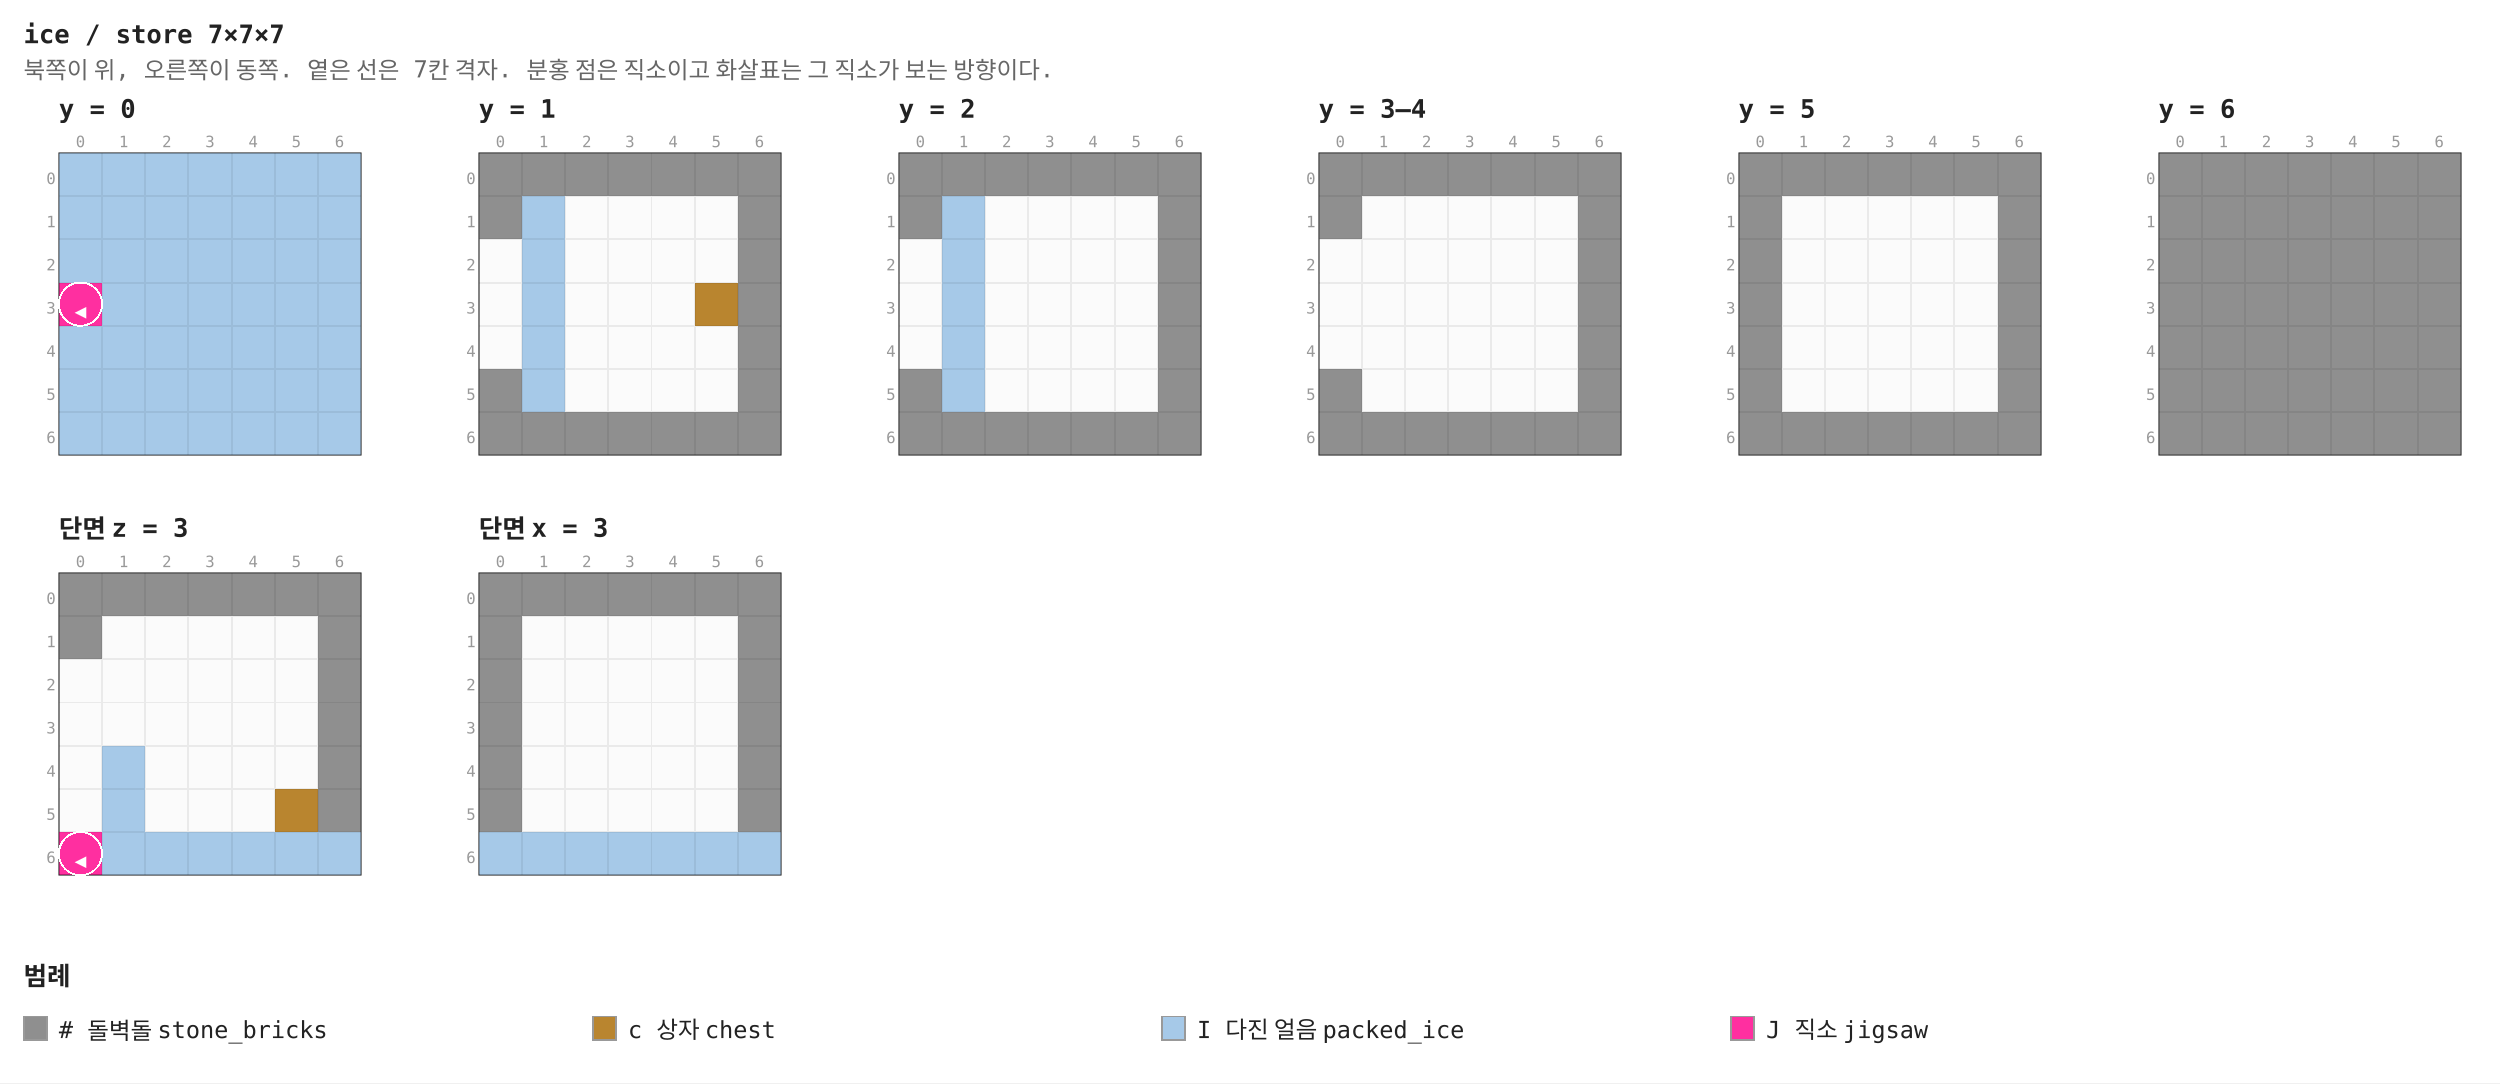
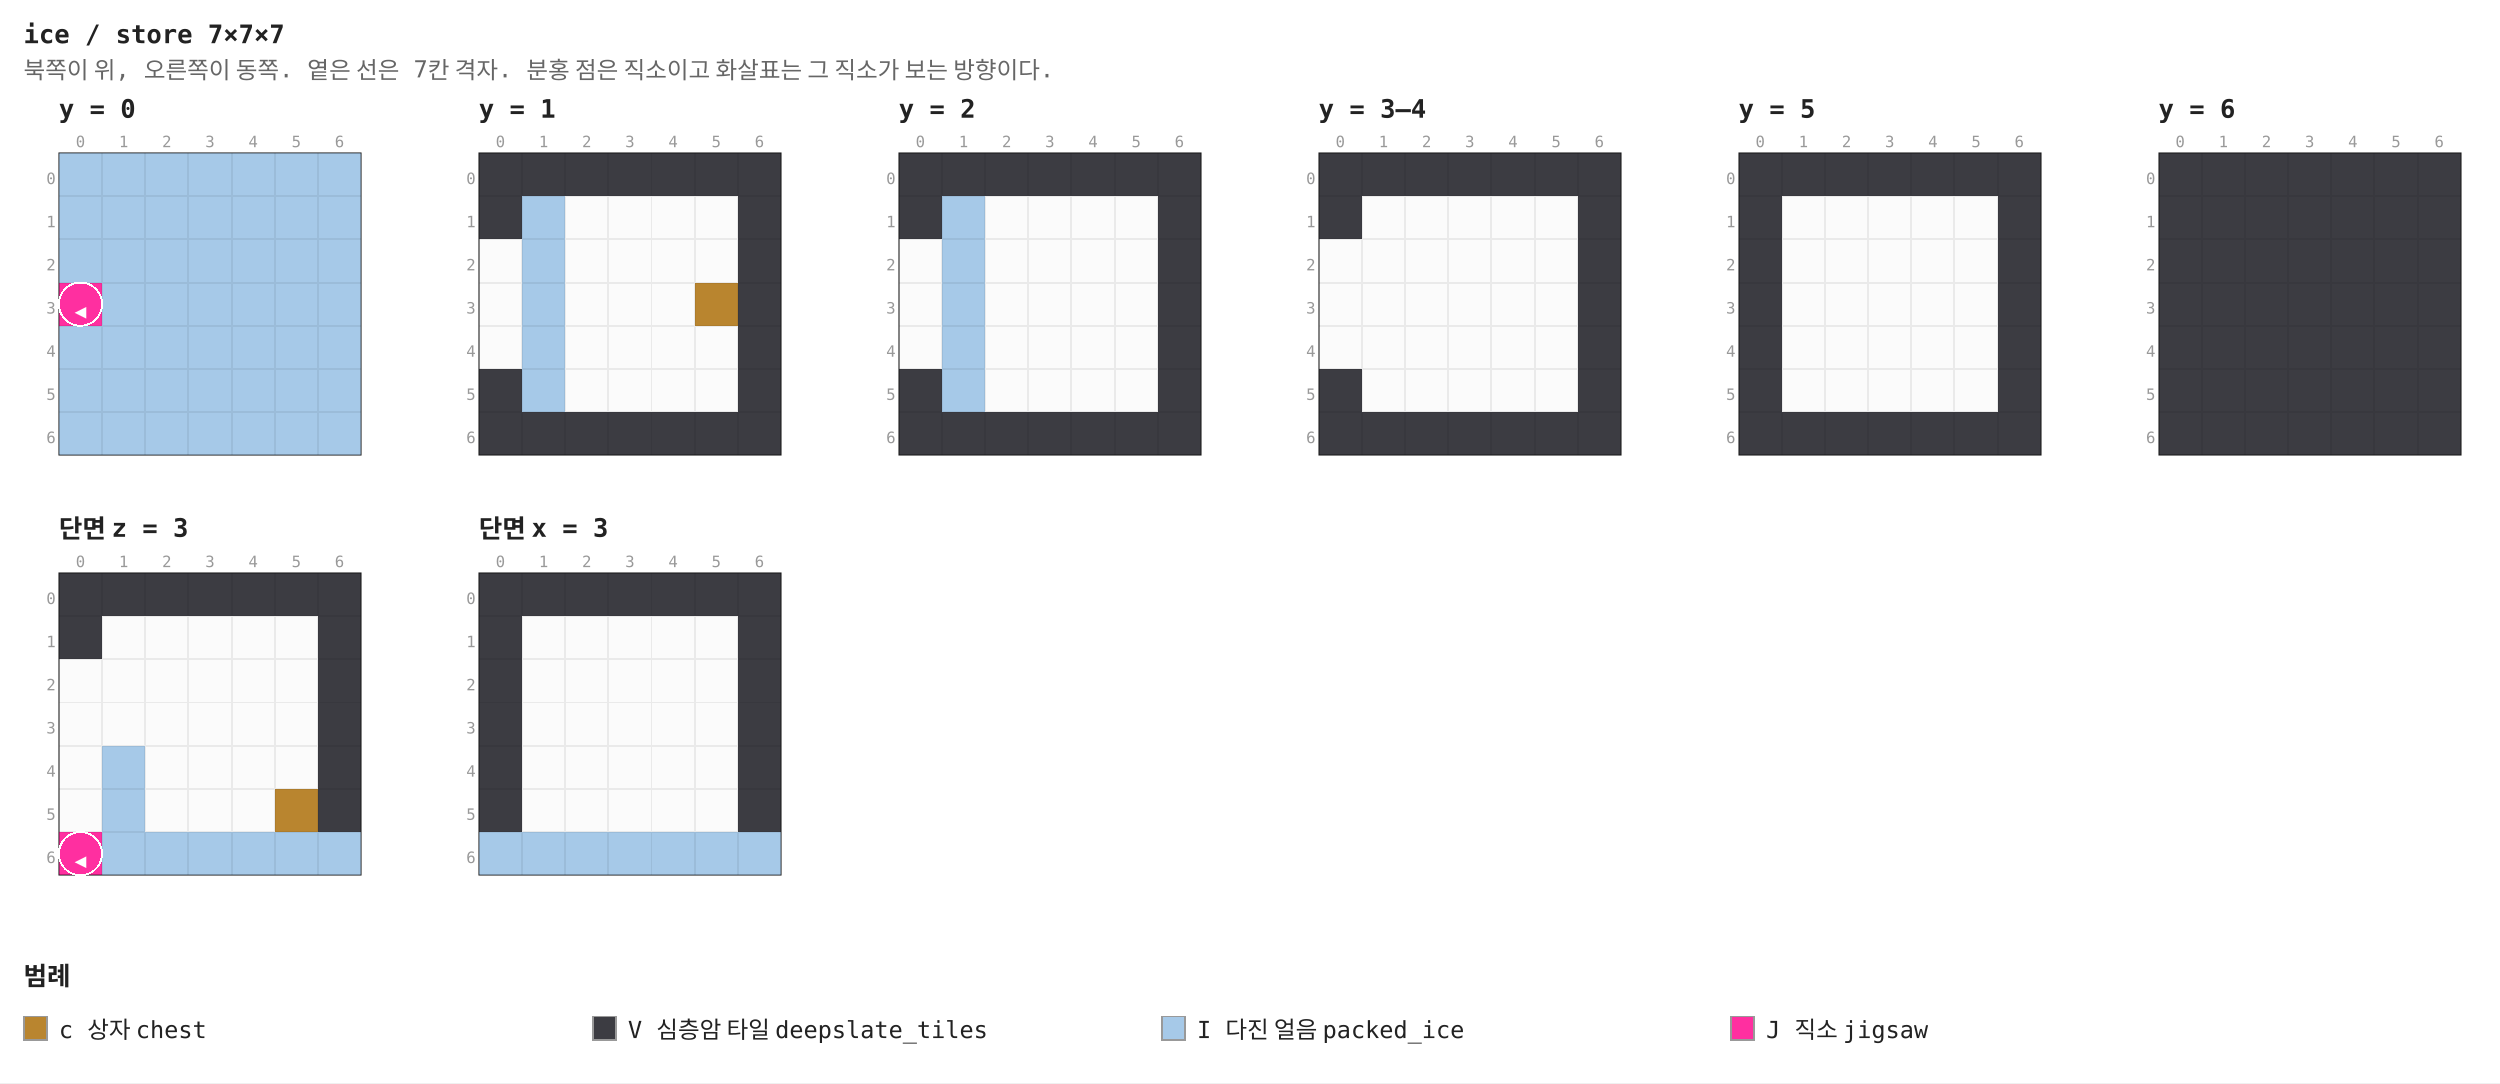
<svg xmlns="http://www.w3.org/2000/svg" width="1274" height="552" viewBox="0 0 1274 552" shape-rendering="crispEdges" font-family="Consolas,'Malgun Gothic','Noto Sans KR',monospace">
  <style>text{fill:#222;shape-rendering:auto}.cap{font-size:13px;font-weight:bold}.leg{font-size:12px}.sub{font-size:12px;fill:#666}.tick{font-size:8px;fill:#999;text-anchor:middle}.arrow{font-size:10px;fill:#fff;text-anchor:middle}.fine{stroke:#000;stroke-opacity:.07;stroke-width:1;fill:none}.grid{stroke:#000;stroke-opacity:.30;stroke-width:1}</style>
  <rect width="100%" height="100%" fill="#fff" />
  <text x="12" y="22" class="cap" font-size="16">ice / store   7×7×7</text>
  <text x="12" y="40" class="sub">북쪽이 위, 오른쪽이 동쪽. 옅은 선은 7칸 격자. 분홍 점은 직소이고 화살표는 그 직소가 보는 방향이다.</text>
  <text x="30" y="60" class="cap">y = 0</text>
  <rect x="30" y="78" width="154" height="154" fill="#fbfbfb" stroke="#bbb" />
  <path transform="translate(30,78) scale(22)" fill="#a6c9e8" d="M0 0h7v1h-7zM0 1h7v1h-7zM0 2h7v1h-7zM1 3h6v1h-6zM0 4h7v1h-7zM0 5h7v1h-7zM0 6h7v1h-7z" />
  <path transform="translate(30,78) scale(22)" fill="#ff2fa0" d="M0 3h1v1h-1z" />
  <path class="fine" d="M52 78v154M74 78v154M96 78v154M118 78v154M140 78v154M162 78v154M30 100h154M30 122h154M30 144h154M30 166h154M30 188h154M30 210h154" />
  <line x1="30" y1="78" x2="30" y2="232" class="grid" />
  <line x1="184" y1="78" x2="184" y2="232" class="grid" />
  <line x1="30" y1="78" x2="184" y2="78" class="grid" />
  <line x1="30" y1="232" x2="184" y2="232" class="grid" />
  <text x="41.0" y="75" class="tick">0</text>
  <text x="63.0" y="75" class="tick">1</text>
  <text x="85.0" y="75" class="tick">2</text>
  <text x="107.0" y="75" class="tick">3</text>
  <text x="129.0" y="75" class="tick">4</text>
  <text x="151.0" y="75" class="tick">5</text>
  <text x="173.0" y="75" class="tick">6</text>
  <text x="26" y="93.8" class="tick" text-anchor="end">0</text>
  <text x="26" y="115.8" class="tick" text-anchor="end">1</text>
  <text x="26" y="137.8" class="tick" text-anchor="end">2</text>
  <text x="26" y="159.8" class="tick" text-anchor="end">3</text>
  <text x="26" y="181.8" class="tick" text-anchor="end">4</text>
  <text x="26" y="203.8" class="tick" text-anchor="end">5</text>
  <text x="26" y="225.8" class="tick" text-anchor="end">6</text>
  <circle cx="41.0" cy="155.0" r="11.0" fill="#ff2fa0" stroke="#fff" />
  <text x="41.0" y="162.0" class="arrow" font-size="19.8">◀</text>
  <text x="244" y="60" class="cap">y = 1</text>
  <rect x="244" y="78" width="154" height="154" fill="#fbfbfb" stroke="#bbb" />
-   <path transform="translate(244,78) scale(22)" fill="#8f8f8f" d="M0 0h7v1h-7zM0 1h1v1h-1zM6 1h1v1h-1zM6 2h1v1h-1zM6 3h1v1h-1zM6 4h1v1h-1zM0 5h1v1h-1zM6 5h1v1h-1zM0 6h7v1h-7z" />
+   <path transform="translate(244,78) scale(22)" fill="#3c3c42" d="M0 0h7v1h-7zM0 1h1v1h-1zM6 1h1v1h-1zM6 2h1v1h-1zM6 3h1v1h-1zM6 4h1v1h-1zM0 5h1v1h-1zM6 5h1v1h-1zM0 6h7v1h-7z" />
  <path transform="translate(244,78) scale(22)" fill="#a6c9e8" d="M1 1h1v1h-1zM1 2h1v1h-1zM1 3h1v1h-1zM1 4h1v1h-1zM1 5h1v1h-1z" />
  <path transform="translate(244,78) scale(22)" fill="#b9852f" d="M5 3h1v1h-1z" />
  <path class="fine" d="M266 78v154M288 78v154M310 78v154M332 78v154M354 78v154M376 78v154M244 100h154M244 122h154M244 144h154M244 166h154M244 188h154M244 210h154" />
  <line x1="244" y1="78" x2="244" y2="232" class="grid" />
  <line x1="398" y1="78" x2="398" y2="232" class="grid" />
  <line x1="244" y1="78" x2="398" y2="78" class="grid" />
  <line x1="244" y1="232" x2="398" y2="232" class="grid" />
  <text x="255.0" y="75" class="tick">0</text>
  <text x="277.0" y="75" class="tick">1</text>
  <text x="299.0" y="75" class="tick">2</text>
  <text x="321.0" y="75" class="tick">3</text>
  <text x="343.0" y="75" class="tick">4</text>
  <text x="365.0" y="75" class="tick">5</text>
  <text x="387.0" y="75" class="tick">6</text>
  <text x="240" y="93.8" class="tick" text-anchor="end">0</text>
  <text x="240" y="115.8" class="tick" text-anchor="end">1</text>
  <text x="240" y="137.8" class="tick" text-anchor="end">2</text>
  <text x="240" y="159.8" class="tick" text-anchor="end">3</text>
  <text x="240" y="181.8" class="tick" text-anchor="end">4</text>
  <text x="240" y="203.8" class="tick" text-anchor="end">5</text>
  <text x="240" y="225.8" class="tick" text-anchor="end">6</text>
  <text x="458" y="60" class="cap">y = 2</text>
  <rect x="458" y="78" width="154" height="154" fill="#fbfbfb" stroke="#bbb" />
-   <path transform="translate(458,78) scale(22)" fill="#8f8f8f" d="M0 0h7v1h-7zM0 1h1v1h-1zM6 1h1v1h-1zM6 2h1v1h-1zM6 3h1v1h-1zM6 4h1v1h-1zM0 5h1v1h-1zM6 5h1v1h-1zM0 6h7v1h-7z" />
+   <path transform="translate(458,78) scale(22)" fill="#3c3c42" d="M0 0h7v1h-7zM0 1h1v1h-1zM6 1h1v1h-1zM6 2h1v1h-1zM6 3h1v1h-1zM6 4h1v1h-1zM0 5h1v1h-1zM6 5h1v1h-1zM0 6h7v1h-7z" />
  <path transform="translate(458,78) scale(22)" fill="#a6c9e8" d="M1 1h1v1h-1zM1 2h1v1h-1zM1 3h1v1h-1zM1 4h1v1h-1zM1 5h1v1h-1z" />
  <path class="fine" d="M480 78v154M502 78v154M524 78v154M546 78v154M568 78v154M590 78v154M458 100h154M458 122h154M458 144h154M458 166h154M458 188h154M458 210h154" />
  <line x1="458" y1="78" x2="458" y2="232" class="grid" />
  <line x1="612" y1="78" x2="612" y2="232" class="grid" />
  <line x1="458" y1="78" x2="612" y2="78" class="grid" />
  <line x1="458" y1="232" x2="612" y2="232" class="grid" />
  <text x="469.0" y="75" class="tick">0</text>
  <text x="491.0" y="75" class="tick">1</text>
  <text x="513.0" y="75" class="tick">2</text>
  <text x="535.0" y="75" class="tick">3</text>
  <text x="557.0" y="75" class="tick">4</text>
  <text x="579.0" y="75" class="tick">5</text>
  <text x="601.0" y="75" class="tick">6</text>
  <text x="454" y="93.8" class="tick" text-anchor="end">0</text>
  <text x="454" y="115.8" class="tick" text-anchor="end">1</text>
  <text x="454" y="137.8" class="tick" text-anchor="end">2</text>
  <text x="454" y="159.8" class="tick" text-anchor="end">3</text>
  <text x="454" y="181.8" class="tick" text-anchor="end">4</text>
  <text x="454" y="203.8" class="tick" text-anchor="end">5</text>
  <text x="454" y="225.8" class="tick" text-anchor="end">6</text>
  <text x="672" y="60" class="cap">y = 3–4</text>
  <rect x="672" y="78" width="154" height="154" fill="#fbfbfb" stroke="#bbb" />
-   <path transform="translate(672,78) scale(22)" fill="#8f8f8f" d="M0 0h7v1h-7zM0 1h1v1h-1zM6 1h1v1h-1zM6 2h1v1h-1zM6 3h1v1h-1zM6 4h1v1h-1zM0 5h1v1h-1zM6 5h1v1h-1zM0 6h7v1h-7z" />
+   <path transform="translate(672,78) scale(22)" fill="#3c3c42" d="M0 0h7v1h-7zM0 1h1v1h-1zM6 1h1v1h-1zM6 2h1v1h-1zM6 3h1v1h-1zM6 4h1v1h-1zM0 5h1v1h-1zM6 5h1v1h-1zM0 6h7v1h-7z" />
  <path class="fine" d="M694 78v154M716 78v154M738 78v154M760 78v154M782 78v154M804 78v154M672 100h154M672 122h154M672 144h154M672 166h154M672 188h154M672 210h154" />
  <line x1="672" y1="78" x2="672" y2="232" class="grid" />
  <line x1="826" y1="78" x2="826" y2="232" class="grid" />
  <line x1="672" y1="78" x2="826" y2="78" class="grid" />
  <line x1="672" y1="232" x2="826" y2="232" class="grid" />
  <text x="683.0" y="75" class="tick">0</text>
  <text x="705.0" y="75" class="tick">1</text>
  <text x="727.0" y="75" class="tick">2</text>
  <text x="749.0" y="75" class="tick">3</text>
  <text x="771.0" y="75" class="tick">4</text>
  <text x="793.0" y="75" class="tick">5</text>
  <text x="815.0" y="75" class="tick">6</text>
  <text x="668" y="93.8" class="tick" text-anchor="end">0</text>
  <text x="668" y="115.8" class="tick" text-anchor="end">1</text>
  <text x="668" y="137.8" class="tick" text-anchor="end">2</text>
  <text x="668" y="159.8" class="tick" text-anchor="end">3</text>
  <text x="668" y="181.8" class="tick" text-anchor="end">4</text>
  <text x="668" y="203.8" class="tick" text-anchor="end">5</text>
  <text x="668" y="225.8" class="tick" text-anchor="end">6</text>
  <text x="886" y="60" class="cap">y = 5</text>
  <rect x="886" y="78" width="154" height="154" fill="#fbfbfb" stroke="#bbb" />
-   <path transform="translate(886,78) scale(22)" fill="#8f8f8f" d="M0 0h7v1h-7zM0 1h1v1h-1zM6 1h1v1h-1zM0 2h1v1h-1zM6 2h1v1h-1zM0 3h1v1h-1zM6 3h1v1h-1zM0 4h1v1h-1zM6 4h1v1h-1zM0 5h1v1h-1zM6 5h1v1h-1zM0 6h7v1h-7z" />
+   <path transform="translate(886,78) scale(22)" fill="#3c3c42" d="M0 0h7v1h-7zM0 1h1v1h-1zM6 1h1v1h-1zM0 2h1v1h-1zM6 2h1v1h-1zM0 3h1v1h-1zM6 3h1v1h-1zM0 4h1v1h-1zM6 4h1v1h-1zM0 5h1v1h-1zM6 5h1v1h-1zM0 6h7v1h-7z" />
  <path class="fine" d="M908 78v154M930 78v154M952 78v154M974 78v154M996 78v154M1018 78v154M886 100h154M886 122h154M886 144h154M886 166h154M886 188h154M886 210h154" />
  <line x1="886" y1="78" x2="886" y2="232" class="grid" />
  <line x1="1040" y1="78" x2="1040" y2="232" class="grid" />
  <line x1="886" y1="78" x2="1040" y2="78" class="grid" />
  <line x1="886" y1="232" x2="1040" y2="232" class="grid" />
  <text x="897.0" y="75" class="tick">0</text>
  <text x="919.0" y="75" class="tick">1</text>
  <text x="941.0" y="75" class="tick">2</text>
  <text x="963.0" y="75" class="tick">3</text>
  <text x="985.0" y="75" class="tick">4</text>
  <text x="1007.0" y="75" class="tick">5</text>
  <text x="1029.0" y="75" class="tick">6</text>
  <text x="882" y="93.8" class="tick" text-anchor="end">0</text>
  <text x="882" y="115.8" class="tick" text-anchor="end">1</text>
  <text x="882" y="137.8" class="tick" text-anchor="end">2</text>
  <text x="882" y="159.8" class="tick" text-anchor="end">3</text>
  <text x="882" y="181.8" class="tick" text-anchor="end">4</text>
  <text x="882" y="203.8" class="tick" text-anchor="end">5</text>
  <text x="882" y="225.8" class="tick" text-anchor="end">6</text>
  <text x="1100" y="60" class="cap">y = 6</text>
  <rect x="1100" y="78" width="154" height="154" fill="#fbfbfb" stroke="#bbb" />
-   <path transform="translate(1100,78) scale(22)" fill="#8f8f8f" d="M0 0h7v1h-7zM0 1h7v1h-7zM0 2h7v1h-7zM0 3h7v1h-7zM0 4h7v1h-7zM0 5h7v1h-7zM0 6h7v1h-7z" />
+   <path transform="translate(1100,78) scale(22)" fill="#3c3c42" d="M0 0h7v1h-7zM0 1h7v1h-7zM0 2h7v1h-7zM0 3h7v1h-7zM0 4h7v1h-7zM0 5h7v1h-7zM0 6h7v1h-7z" />
  <path class="fine" d="M1122 78v154M1144 78v154M1166 78v154M1188 78v154M1210 78v154M1232 78v154M1100 100h154M1100 122h154M1100 144h154M1100 166h154M1100 188h154M1100 210h154" />
  <line x1="1100" y1="78" x2="1100" y2="232" class="grid" />
  <line x1="1254" y1="78" x2="1254" y2="232" class="grid" />
  <line x1="1100" y1="78" x2="1254" y2="78" class="grid" />
  <line x1="1100" y1="232" x2="1254" y2="232" class="grid" />
  <text x="1111.0" y="75" class="tick">0</text>
  <text x="1133.0" y="75" class="tick">1</text>
  <text x="1155.0" y="75" class="tick">2</text>
  <text x="1177.0" y="75" class="tick">3</text>
  <text x="1199.0" y="75" class="tick">4</text>
  <text x="1221.0" y="75" class="tick">5</text>
  <text x="1243.0" y="75" class="tick">6</text>
  <text x="1096" y="93.8" class="tick" text-anchor="end">0</text>
  <text x="1096" y="115.8" class="tick" text-anchor="end">1</text>
  <text x="1096" y="137.8" class="tick" text-anchor="end">2</text>
  <text x="1096" y="159.8" class="tick" text-anchor="end">3</text>
  <text x="1096" y="181.8" class="tick" text-anchor="end">4</text>
  <text x="1096" y="203.8" class="tick" text-anchor="end">5</text>
  <text x="1096" y="225.8" class="tick" text-anchor="end">6</text>
  <text x="30" y="274" class="cap">단면 z = 3</text>
  <rect x="30" y="292" width="154" height="154" fill="#fbfbfb" stroke="#bbb" />
-   <path transform="translate(30,292) scale(22)" fill="#8f8f8f" d="M0 0h7v1h-7zM0 1h1v1h-1zM6 1h1v1h-1zM6 2h1v1h-1zM6 3h1v1h-1zM6 4h1v1h-1zM6 5h1v1h-1z" />
+   <path transform="translate(30,292) scale(22)" fill="#3c3c42" d="M0 0h7v1h-7zM0 1h1v1h-1zM6 1h1v1h-1zM6 2h1v1h-1zM6 3h1v1h-1zM6 4h1v1h-1zM6 5h1v1h-1z" />
  <path transform="translate(30,292) scale(22)" fill="#a6c9e8" d="M1 4h1v1h-1zM1 5h1v1h-1zM1 6h6v1h-6z" />
  <path transform="translate(30,292) scale(22)" fill="#b9852f" d="M5 5h1v1h-1z" />
  <path transform="translate(30,292) scale(22)" fill="#ff2fa0" d="M0 6h1v1h-1z" />
  <path class="fine" d="M52 292v154M74 292v154M96 292v154M118 292v154M140 292v154M162 292v154M30 314h154M30 336h154M30 358h154M30 380h154M30 402h154M30 424h154" />
  <line x1="30" y1="292" x2="30" y2="446" class="grid" />
  <line x1="184" y1="292" x2="184" y2="446" class="grid" />
  <line x1="30" y1="292" x2="184" y2="292" class="grid" />
  <line x1="30" y1="446" x2="184" y2="446" class="grid" />
  <text x="41.0" y="289" class="tick">0</text>
  <text x="63.0" y="289" class="tick">1</text>
  <text x="85.0" y="289" class="tick">2</text>
  <text x="107.0" y="289" class="tick">3</text>
  <text x="129.0" y="289" class="tick">4</text>
  <text x="151.0" y="289" class="tick">5</text>
  <text x="173.0" y="289" class="tick">6</text>
  <text x="26" y="307.8" class="tick" text-anchor="end">0</text>
  <text x="26" y="329.8" class="tick" text-anchor="end">1</text>
  <text x="26" y="351.8" class="tick" text-anchor="end">2</text>
  <text x="26" y="373.8" class="tick" text-anchor="end">3</text>
  <text x="26" y="395.8" class="tick" text-anchor="end">4</text>
  <text x="26" y="417.8" class="tick" text-anchor="end">5</text>
  <text x="26" y="439.8" class="tick" text-anchor="end">6</text>
  <circle cx="41.0" cy="435.0" r="11.0" fill="#ff2fa0" stroke="#fff" />
  <text x="41.0" y="442.0" class="arrow" font-size="19.8">◀</text>
  <text x="244" y="274" class="cap">단면 x = 3</text>
  <rect x="244" y="292" width="154" height="154" fill="#fbfbfb" stroke="#bbb" />
-   <path transform="translate(244,292) scale(22)" fill="#8f8f8f" d="M0 0h7v1h-7zM0 1h1v1h-1zM6 1h1v1h-1zM0 2h1v1h-1zM6 2h1v1h-1zM0 3h1v1h-1zM6 3h1v1h-1zM0 4h1v1h-1zM6 4h1v1h-1zM0 5h1v1h-1zM6 5h1v1h-1z" />
+   <path transform="translate(244,292) scale(22)" fill="#3c3c42" d="M0 0h7v1h-7zM0 1h1v1h-1zM6 1h1v1h-1zM0 2h1v1h-1zM6 2h1v1h-1zM0 3h1v1h-1zM6 3h1v1h-1zM0 4h1v1h-1zM6 4h1v1h-1zM0 5h1v1h-1zM6 5h1v1h-1z" />
  <path transform="translate(244,292) scale(22)" fill="#a6c9e8" d="M0 6h7v1h-7z" />
  <path class="fine" d="M266 292v154M288 292v154M310 292v154M332 292v154M354 292v154M376 292v154M244 314h154M244 336h154M244 358h154M244 380h154M244 402h154M244 424h154" />
  <line x1="244" y1="292" x2="244" y2="446" class="grid" />
  <line x1="398" y1="292" x2="398" y2="446" class="grid" />
  <line x1="244" y1="292" x2="398" y2="292" class="grid" />
  <line x1="244" y1="446" x2="398" y2="446" class="grid" />
  <text x="255.0" y="289" class="tick">0</text>
  <text x="277.0" y="289" class="tick">1</text>
  <text x="299.0" y="289" class="tick">2</text>
  <text x="321.0" y="289" class="tick">3</text>
  <text x="343.0" y="289" class="tick">4</text>
  <text x="365.0" y="289" class="tick">5</text>
  <text x="387.0" y="289" class="tick">6</text>
  <text x="240" y="307.8" class="tick" text-anchor="end">0</text>
  <text x="240" y="329.8" class="tick" text-anchor="end">1</text>
  <text x="240" y="351.8" class="tick" text-anchor="end">2</text>
  <text x="240" y="373.8" class="tick" text-anchor="end">3</text>
  <text x="240" y="395.8" class="tick" text-anchor="end">4</text>
  <text x="240" y="417.8" class="tick" text-anchor="end">5</text>
  <text x="240" y="439.8" class="tick" text-anchor="end">6</text>
  <text x="12" y="502" class="cap">범례</text>
-   <rect x="12" y="518" width="12" height="12" fill="#8f8f8f" stroke="#999" />
-   <text x="30" y="529" class="leg">#  돌벽돌  stone_bricks</text>
-   <rect x="302" y="518" width="12" height="12" fill="#b9852f" stroke="#999" />
-   <text x="320" y="529" class="leg">c  상자  chest</text>
+   <rect x="12" y="518" width="12" height="12" fill="#b9852f" stroke="#999" />
+   <text x="30" y="529" class="leg">c  상자  chest</text>
+   <rect x="302" y="518" width="12" height="12" fill="#3c3c42" stroke="#999" />
+   <text x="320" y="529" class="leg">V  심층암 타일  deepslate_tiles</text>
  <rect x="592" y="518" width="12" height="12" fill="#a6c9e8" stroke="#999" />
  <text x="610" y="529" class="leg">I  다진 얼음  packed_ice</text>
  <rect x="882" y="518" width="12" height="12" fill="#ff2fa0" stroke="#999" />
  <text x="900" y="529" class="leg">J  직소  jigsaw</text>
</svg>
